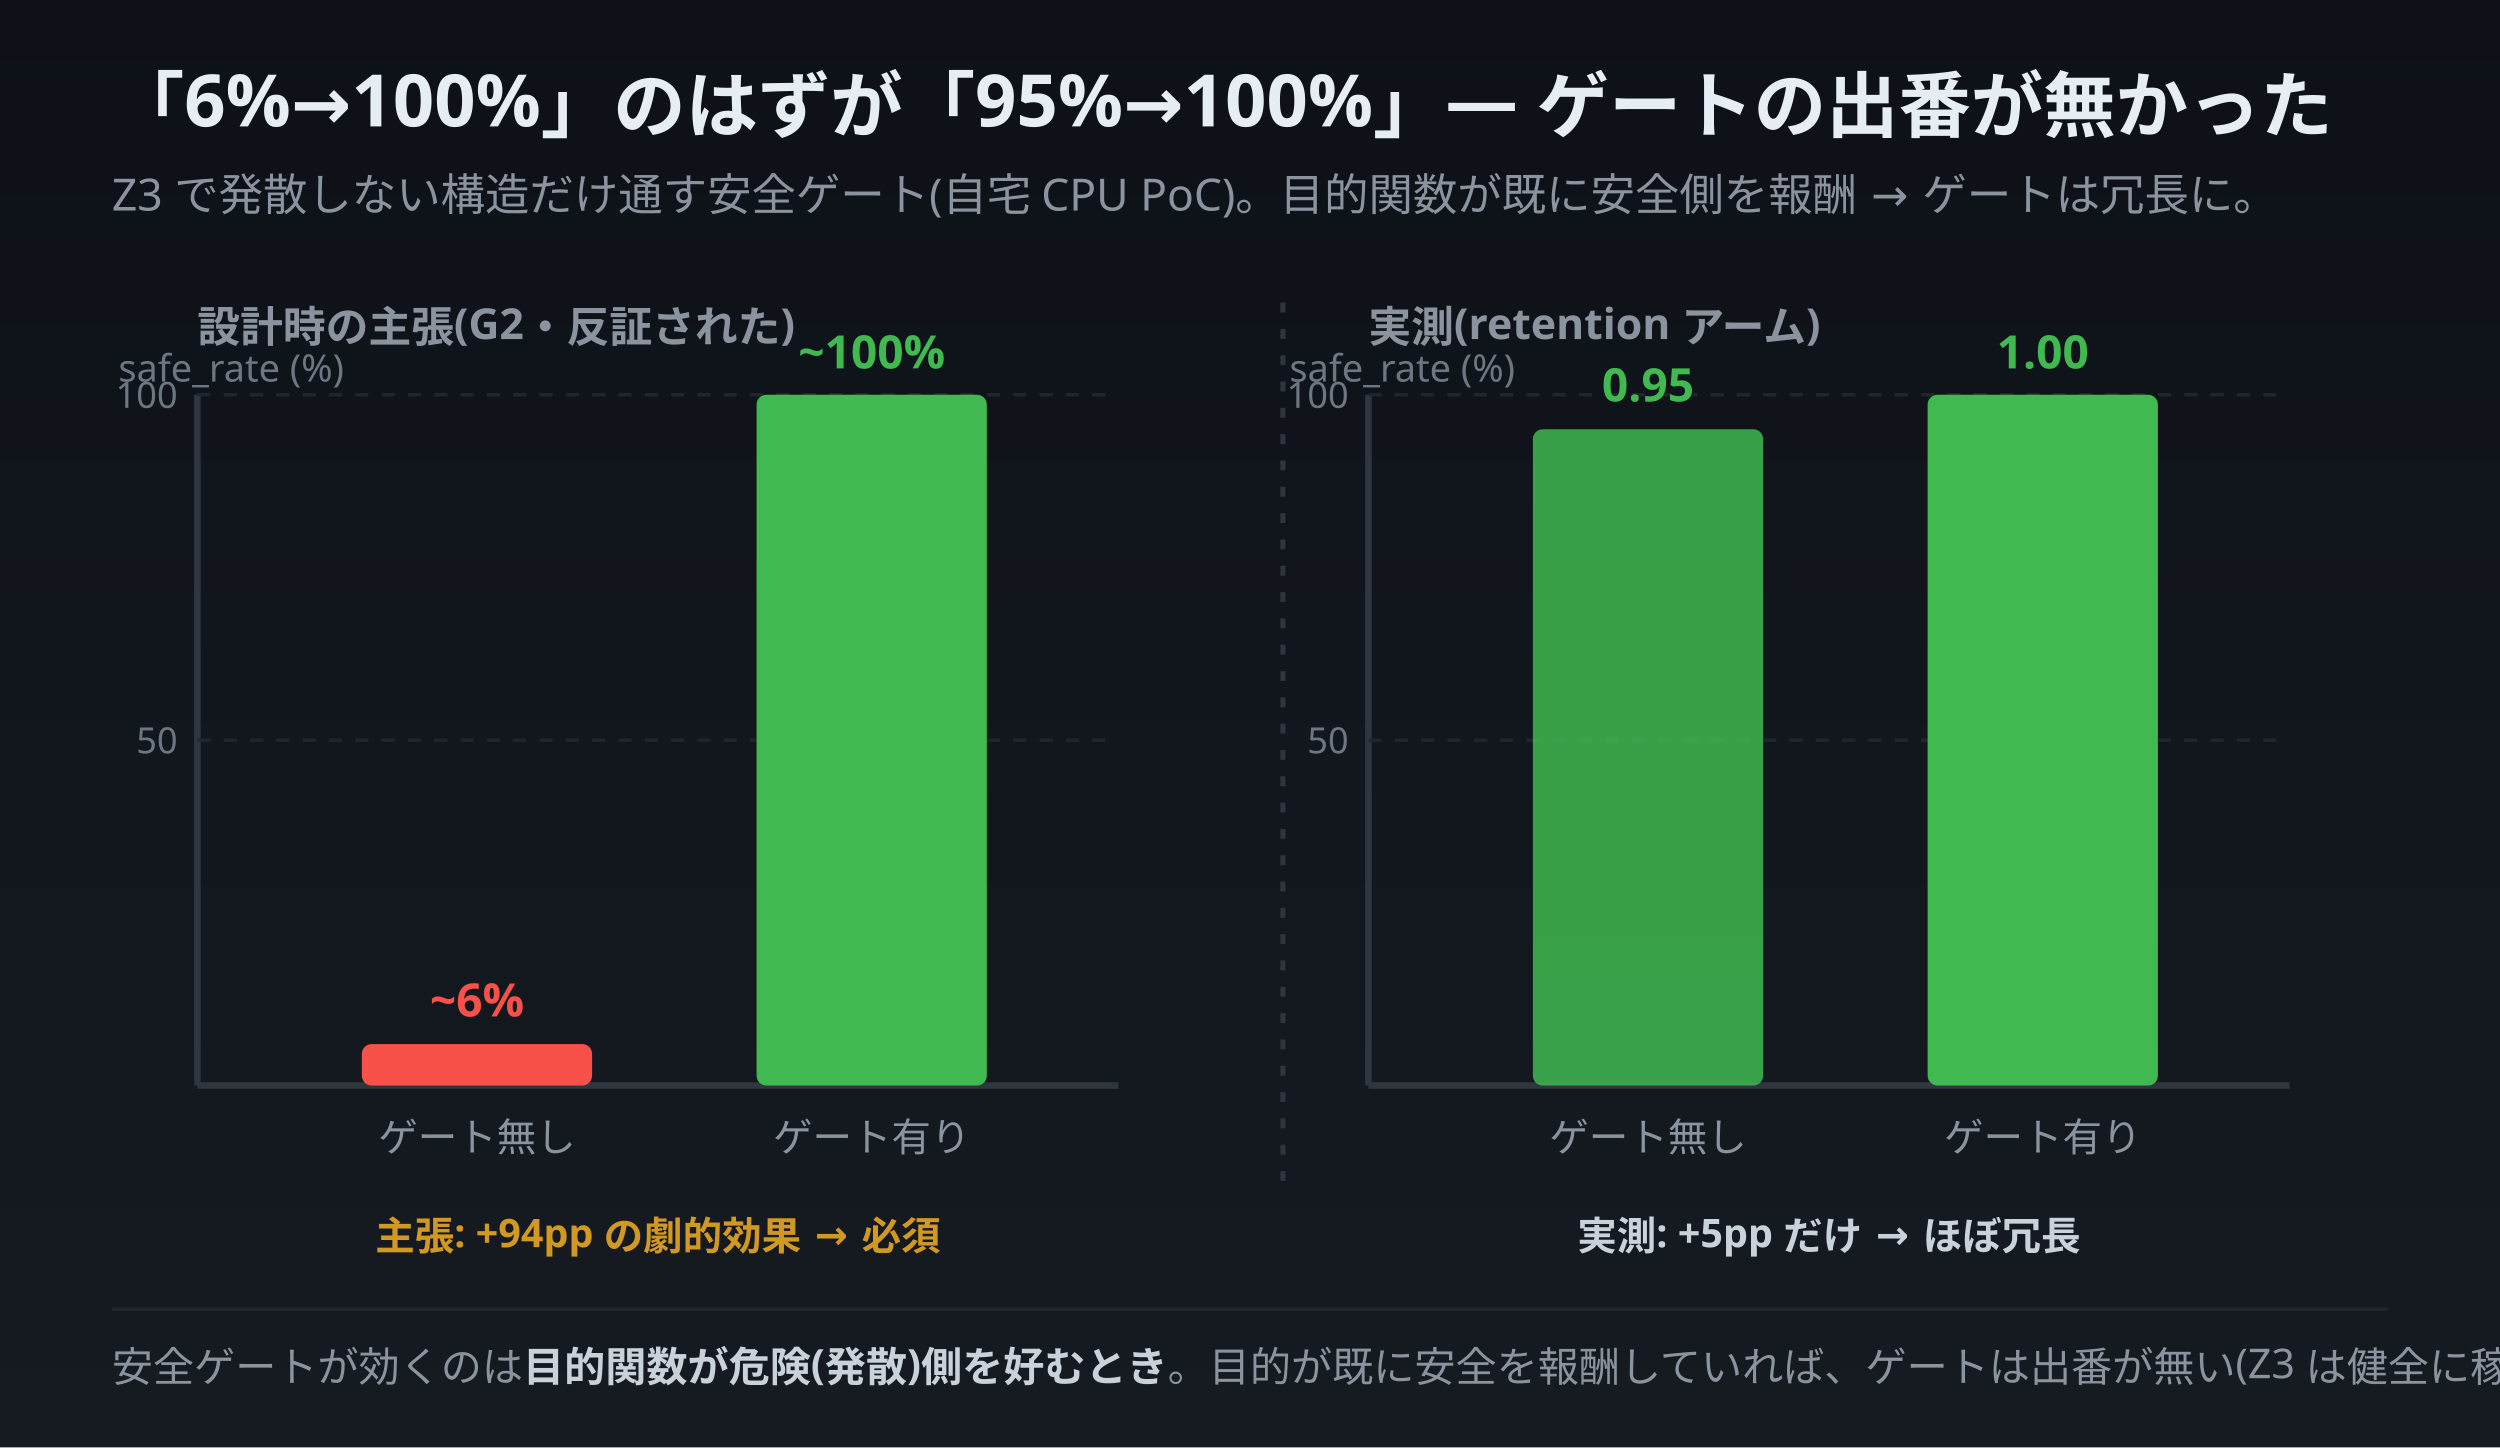
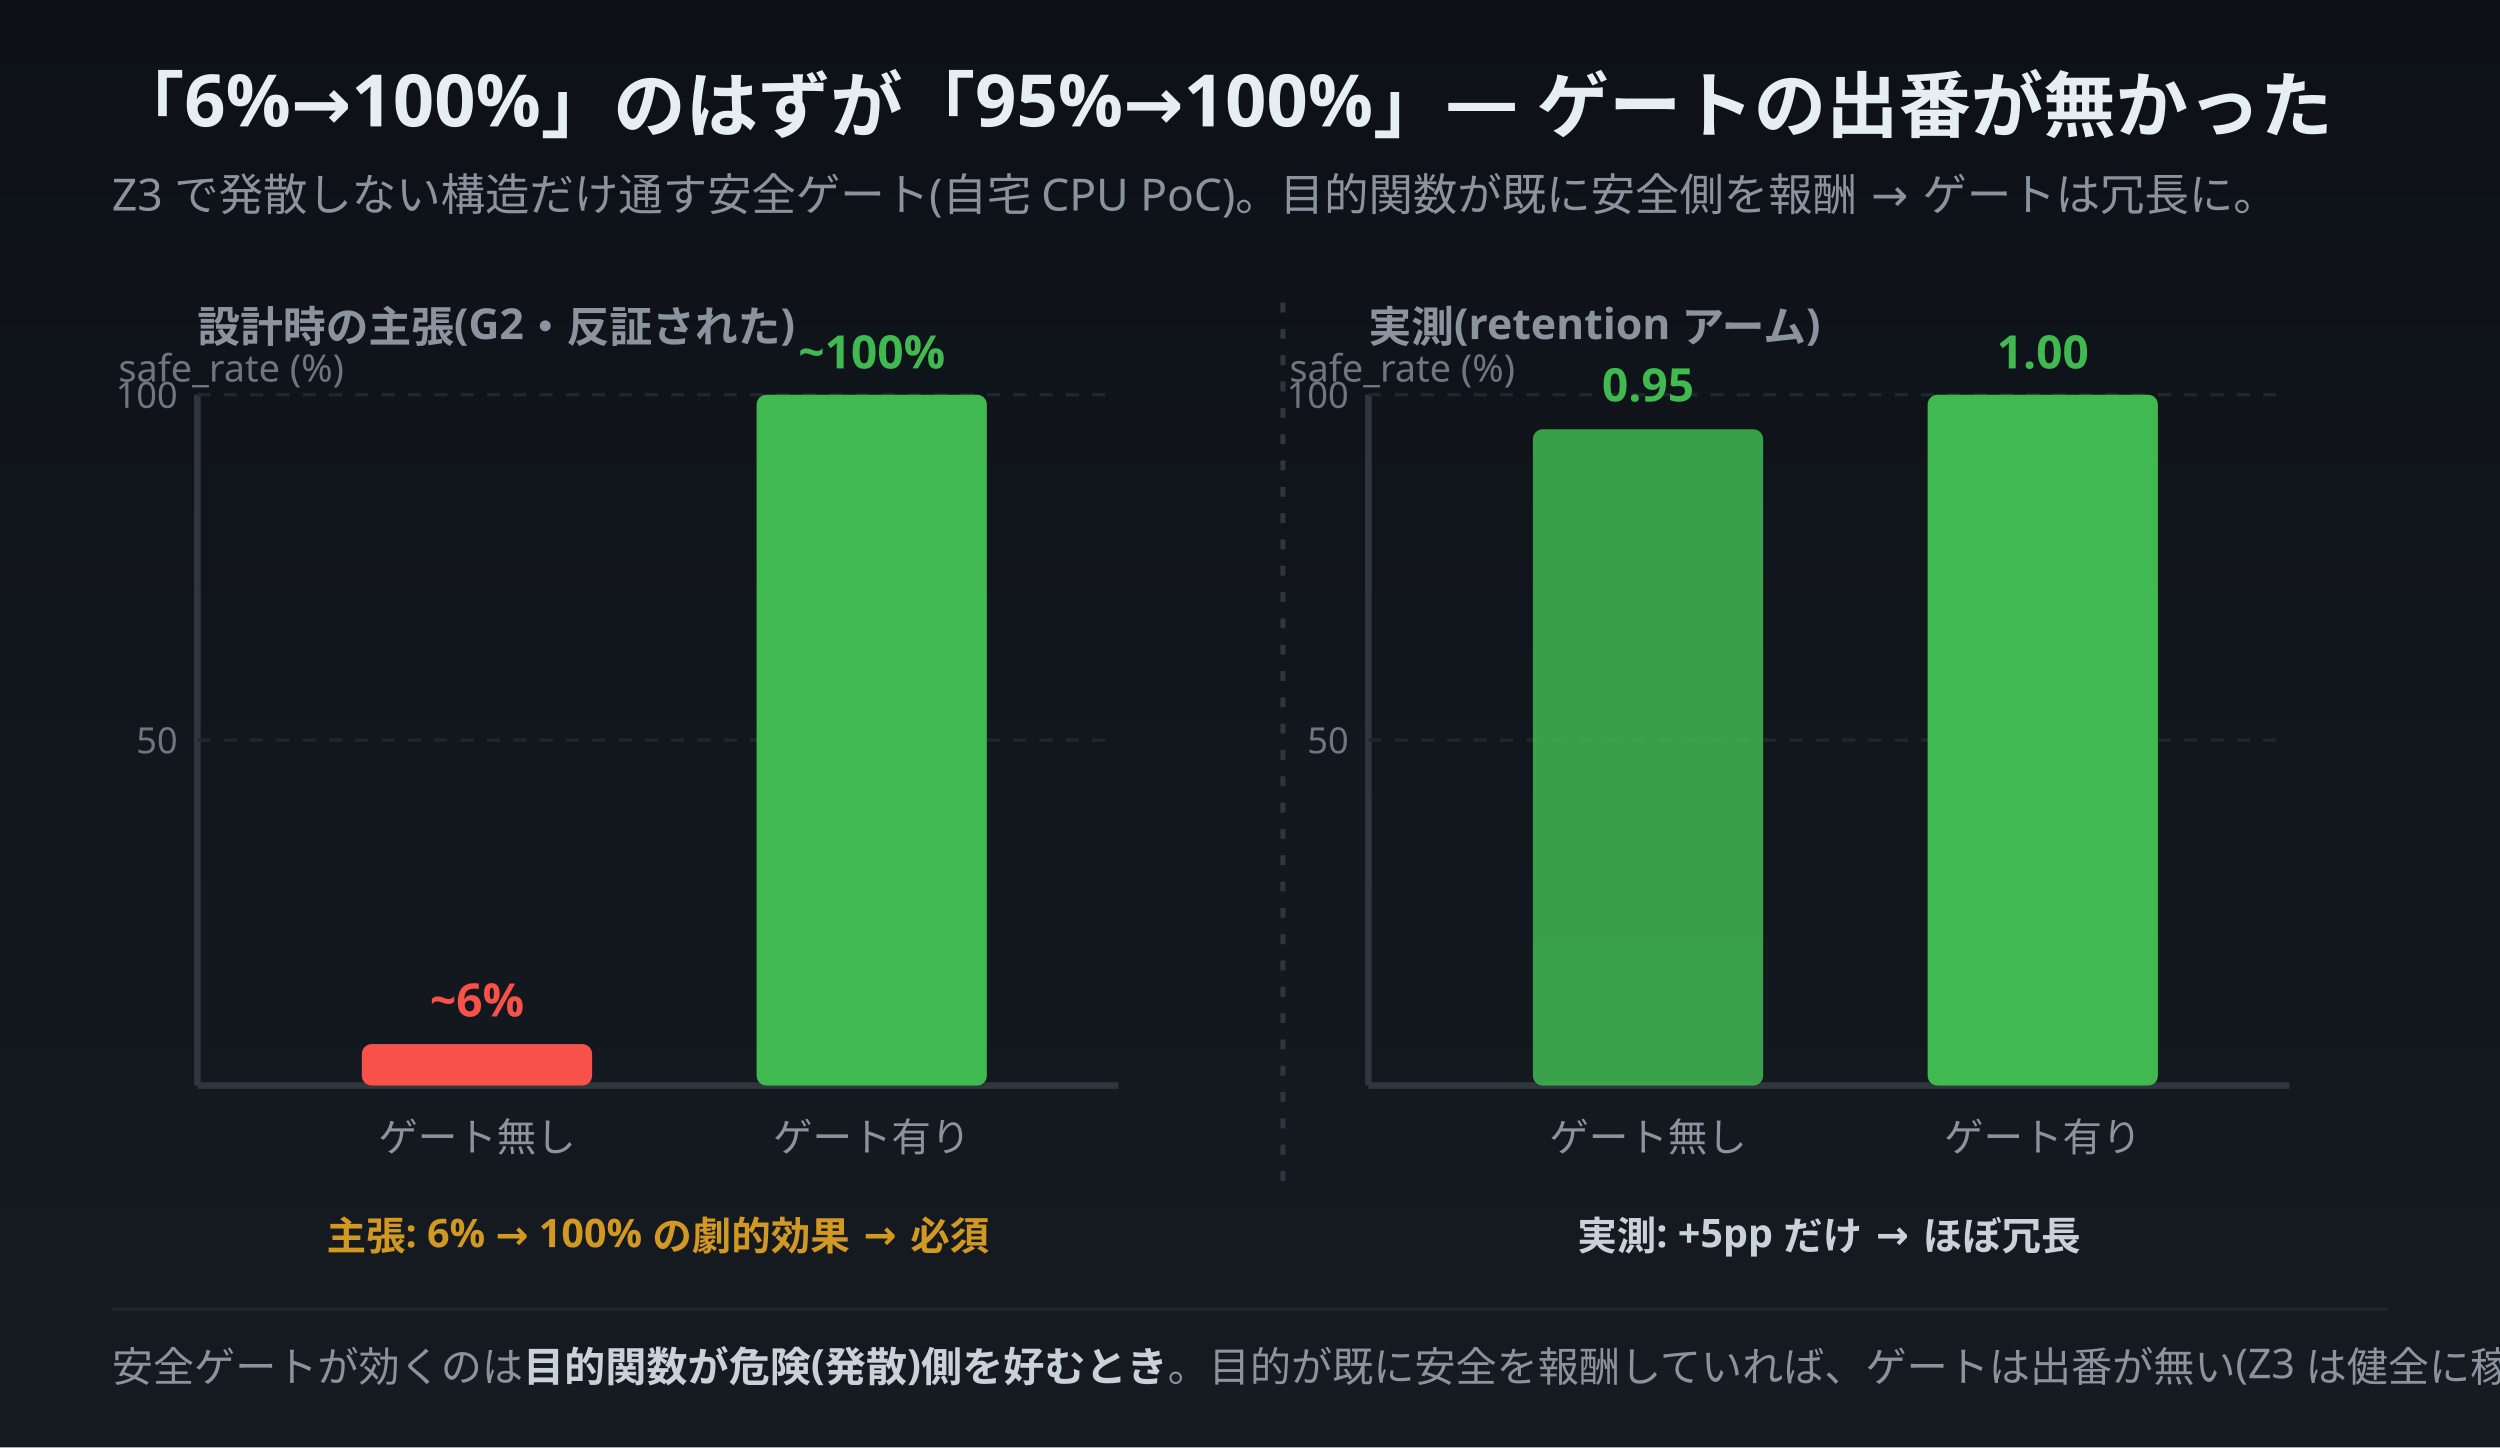
<svg xmlns="http://www.w3.org/2000/svg" viewBox="0 0 760 440" font-family="Segoe UI, Hiragino Kaku Gothic ProN, Meiryo, sans-serif">
  <defs>
    <linearGradient id="bg" x1="0" y1="0" x2="0" y2="1">
      <stop offset="0" stop-color="#0d1117" />
      <stop offset="1" stop-color="#161b22" />
    </linearGradient>
  </defs>
  <rect width="760" height="440" fill="url(#bg)" />
  <text x="34" y="40" fill="#e6edf3" font-size="22" font-weight="700">「6%→100%」のはずが「95%→100%」— ゲートの出番が無かった</text>
  <text x="34" y="64" fill="#8b949e" font-size="13.5">Z3 で発散しない構造だけ通す安全ゲート(自宅 CPU PoC)。目的関数が既に安全側を報酬 → ゲートは冗長に。</text>
  <text x="60" y="104" fill="#8b949e" font-size="13" font-weight="700">設計時の主張(G2・反証された)</text>
  <line x1="60" y1="330" x2="340" y2="330" stroke="#30363d" stroke-width="2" />
  <line x1="60" y1="120" x2="60" y2="330" stroke="#30363d" stroke-width="2" />
  <text x="36" y="116" fill="#6e7681" font-size="11.5">safe_rate (%)</text>
  <line x1="60" y1="225" x2="340" y2="225" stroke="#21262d" stroke-width="1" stroke-dasharray="4 4" />
  <text x="54" y="229" fill="#6e7681" font-size="11" text-anchor="end">50</text>
  <line x1="60" y1="120" x2="340" y2="120" stroke="#21262d" stroke-width="1" stroke-dasharray="4 4" />
  <text x="54" y="124" fill="#6e7681" font-size="11" text-anchor="end">100</text>
  <rect x="110" y="317.4" width="70" height="12.6" rx="3" fill="#f85149" />
  <text x="145" y="309" fill="#f85149" font-size="14" font-weight="700" text-anchor="middle">~6%</text>
  <text x="145" y="350" fill="#8b949e" font-size="12" text-anchor="middle">ゲート無し</text>
  <rect x="230" y="120" width="70" height="210" rx="3" fill="#3fb950" />
  <text x="265" y="112" fill="#3fb950" font-size="14" font-weight="700" text-anchor="middle">~100%</text>
  <text x="265" y="350" fill="#8b949e" font-size="12" text-anchor="middle">ゲート有り</text>
-   <text x="200" y="380" fill="#d29922" font-size="12" font-weight="700" text-anchor="middle">主張: +94pp の劇的効果 → 必須</text>
+   <text x="200" y="380" fill="#d29922" font-size="12" font-weight="700" text-anchor="middle">主張: 6% → 100% の劇的効果 → 必須</text>
  <line x1="390" y1="92" x2="390" y2="360" stroke="#30363d" stroke-width="1.5" stroke-dasharray="3 5" />
  <text x="416" y="104" fill="#8b949e" font-size="13" font-weight="700">実測(retention アーム)</text>
  <line x1="416" y1="330" x2="696" y2="330" stroke="#30363d" stroke-width="2" />
  <line x1="416" y1="120" x2="416" y2="330" stroke="#30363d" stroke-width="2" />
  <text x="392" y="116" fill="#6e7681" font-size="11.5">safe_rate (%)</text>
  <line x1="416" y1="225" x2="696" y2="225" stroke="#21262d" stroke-width="1" stroke-dasharray="4 4" />
  <text x="410" y="229" fill="#6e7681" font-size="11" text-anchor="end">50</text>
  <line x1="416" y1="120" x2="696" y2="120" stroke="#21262d" stroke-width="1" stroke-dasharray="4 4" />
  <text x="410" y="124" fill="#6e7681" font-size="11" text-anchor="end">100</text>
  <rect x="466" y="130.5" width="70" height="199.5" rx="3" fill="#3fb950" opacity="0.85" />
  <text x="501" y="122" fill="#3fb950" font-size="14" font-weight="700" text-anchor="middle">0.95</text>
  <text x="501" y="350" fill="#8b949e" font-size="12" text-anchor="middle">ゲート無し</text>
  <rect x="586" y="120" width="70" height="210" rx="3" fill="#3fb950" />
  <text x="621" y="112" fill="#3fb950" font-size="14" font-weight="700" text-anchor="middle">1.00</text>
  <text x="621" y="350" fill="#8b949e" font-size="12" text-anchor="middle">ゲート有り</text>
  <text x="556" y="380" fill="#c9d1d9" font-size="12" font-weight="700" text-anchor="middle">実測: +5pp だけ → ほぼ冗長</text>
  <line x1="34" y1="398" x2="726" y2="398" stroke="#21262d" stroke-width="1" />
  <text x="34" y="420" fill="#8b949e" font-size="12.5">安全ゲートが効くのは<tspan fill="#c9d1d9" font-weight="700">目的関数が危険(発散)側を好むとき</tspan>。目的が既に安全を報酬していれば、ゲートは出番が無い(Z3 は健全に稼働・196 中 71 棄却)。</text>
</svg>
